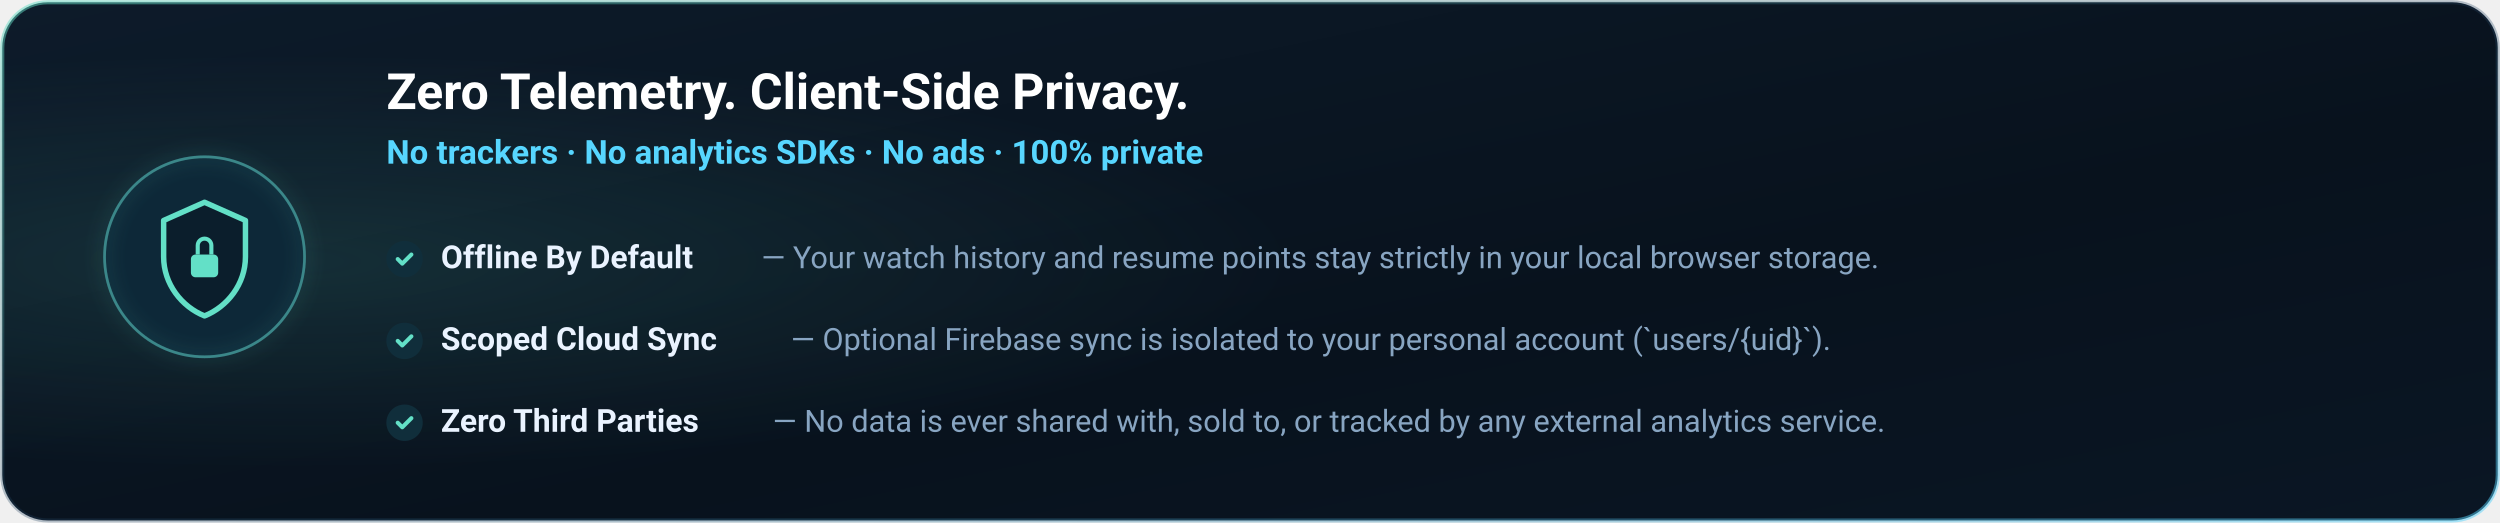
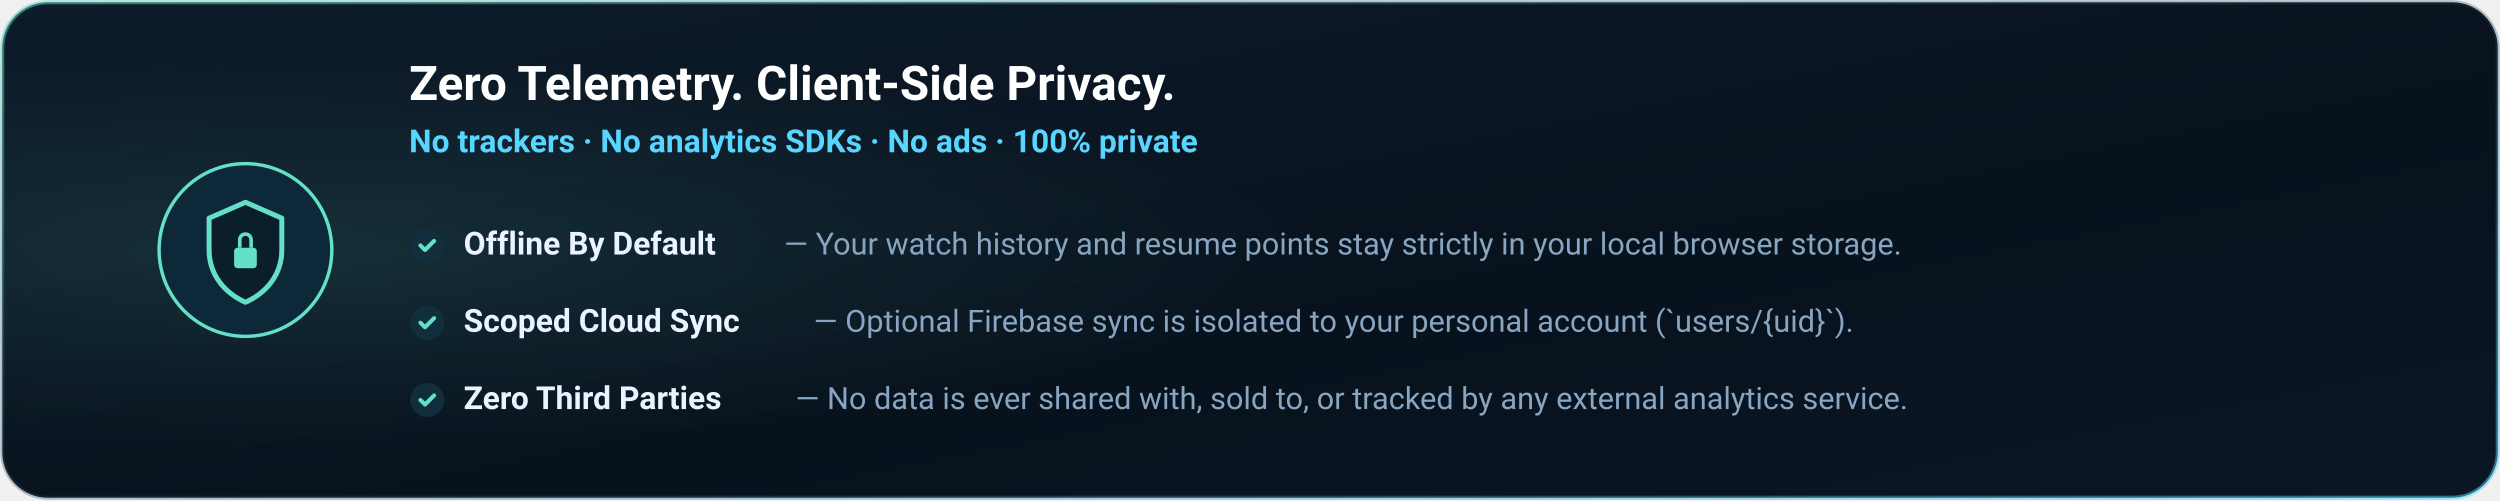
- <svg xmlns="http://www.w3.org/2000/svg" width="1100" height="230" viewBox="0 0 1100 230" role="img" aria-labelledby="priv-title priv-desc">
+ <svg xmlns="http://www.w3.org/2000/svg" width="1100" height="220" viewBox="0 0 1100 220" overflow="hidden" role="img" aria-labelledby="priv-title priv-desc">
  <defs>
    <linearGradient id="priv-bg" x1="0" y1="0" x2="1" y2="1">
      <stop offset="0%" stop-color="#0d1b2a" />
      <stop offset="60%" stop-color="#08121d" />
      <stop offset="100%" stop-color="#0a1624" />
    </linearGradient>
    <linearGradient id="priv-border" x1="0" y1="0" x2="1" y2="1">
      <stop offset="0%" stop-color="#63e0c7" stop-opacity="0.5" />
      <stop offset="50%" stop-color="#23425f" stop-opacity="0.3" />
      <stop offset="100%" stop-color="#57d6ff" stop-opacity="0.5" />
    </linearGradient>
    <radialGradient id="priv-glow" cx="12%" cy="50%" r="40%">
      <stop offset="0%" stop-color="#63e0c7" stop-opacity="0.12" />
      <stop offset="100%" stop-color="#63e0c7" stop-opacity="0" />
    </radialGradient>
-     <filter id="p-blur" x="-30%" y="-30%" width="160%" height="160%">
-       <feGaussianBlur stdDeviation="4" result="blur" />
-       <feComposite in="SourceGraphic" in2="blur" operator="over" />
-     </filter>
+     <clipPath id="card-clip">
+       <rect x="1" y="1" width="1098" height="218" rx="20" />
+     </clipPath>
  </defs>
  <style>
    text { font-family: -apple-system, BlinkMacSystemFont, "Segoe UI", Roboto, Helvetica, Arial, sans-serif; }
-     @keyframes shieldPulse {
-       0%, 100% { transform: scale(1); opacity: 0.85; }
-       50% { transform: scale(1.08); opacity: 1; }
+     @keyframes haloGlow {
+       0%, 100% { stroke-opacity: 0.3; }
+       50% { stroke-opacity: 0.85; }
    }
-     @keyframes scanStreak {
-       0% { transform: translateX(-400px); }
-       100% { transform: translateX(1100px); }
+     @keyframes lockBreathe {
+       0%, 100% { opacity: 0.85; }
+       50% { opacity: 1; }
    }
-     .shield-anim { animation: shieldPulse 3.5s ease-in-out infinite; transform-origin: 75px 115px; }
-     @media (prefers-reduced-motion: reduce) { .shield-anim { animation: none; } }
+     .halo-anim { animation: haloGlow 3s ease-in-out infinite; }
+     .shield-icon { animation: lockBreathe 3s ease-in-out infinite; }
+     @media (prefers-reduced-motion: reduce) {
+       .halo-anim, .shield-icon { animation: none !important; }
+     }
  </style>
-   <rect x="1" y="1" width="1098" height="228" rx="20" fill="url(#priv-bg)" stroke="url(#priv-border)" stroke-width="1.8" />
-   <rect x="1" y="1" width="1098" height="228" rx="20" fill="url(#priv-glow)" />
-   <g class="shield-anim" transform="translate(42, 65)">
-     <circle cx="48" cy="48" r="44" fill="#0d2838" stroke="#1f4b5f" stroke-width="1.2" />
-     <circle cx="48" cy="48" r="44" fill="none" stroke="#63e0c7" stroke-width="1.2" opacity="0.4" filter="url(#p-blur)" />
-     <path d="M 48 24 L 66 32 V 48 C 66 60 58 70 48 74 C 38 70 30 60 30 48 V 32 Z" fill="#0b1e2c" stroke="#63e0c7" stroke-width="2.4" stroke-linejoin="round" />
-     <rect x="42" y="47" width="12" height="10" rx="2" fill="#63e0c7" />
-     <path d="M 45 47 V 43 A 3 3 0 0 1 51 43 V 47" fill="none" stroke="#63e0c7" stroke-width="1.8" />
-   </g>
-   <g transform="translate(170, 48)">
-     <text x="0" y="0" fill="#ffffff" font-size="22" font-weight="700">Zero Telemetry. Client-Side Privacy.</text>
-     <text x="0" y="24" fill="#57d6ff" font-size="14.5" font-weight="600">No trackers · No analytics SDKs · No ads · 100% private</text>
-   </g>
-   <g transform="translate(170, 108)">
-     <g transform="translate(0, 0)">
-       <circle cx="8" cy="6" r="8" fill="#102e3b" />
-       <path d="M 5 6 L 7 8 L 11 4" fill="none" stroke="#63e0c7" stroke-width="1.8" stroke-linecap="round" stroke-linejoin="round" />
-       <text x="24" y="10" fill="#eaf3ff" font-size="14" font-weight="600">Offline By Default</text>
-       <text x="165" y="10" fill="#88a5c2" font-size="13.5">— Your watch history and resume points stay strictly in your local browser storage.</text>
+   <g clip-path="url(#card-clip)">
+     <rect x="1" y="1" width="1098" height="218" rx="20" fill="url(#priv-bg)" />
+     <rect x="1" y="1" width="1098" height="218" rx="20" fill="url(#priv-glow)" />
+     <g transform="translate(60, 62)">
+       <circle cx="48" cy="48" r="38" fill="#0d2838" stroke="#1f4b5f" stroke-width="1.2" />
+       <circle cx="48" cy="48" r="38" fill="none" stroke="#63e0c7" stroke-width="1.5" class="halo-anim" />
+       <g class="shield-icon">
+         <path d="M 48 27 L 64 34 V 48 C 64 59 57 67 48 71 C 39 67 32 59 32 48 V 34 Z" fill="#0b1e2c" stroke="#63e0c7" stroke-width="2.2" stroke-linejoin="round" />
+         <rect x="43" y="47" width="10" height="9" rx="1.5" fill="#63e0c7" />
+         <path d="M 45.5 47 V 43.5 A 2.5 2.5 0 0 1 50.5 43.5 V 47" fill="none" stroke="#63e0c7" stroke-width="1.6" />
+       </g>
    </g>
-     <g transform="translate(0, 36)">
-       <circle cx="8" cy="6" r="8" fill="#102e3b" />
-       <path d="M 5 6 L 7 8 L 11 4" fill="none" stroke="#63e0c7" stroke-width="1.8" stroke-linecap="round" stroke-linejoin="round" />
-       <text x="24" y="10" fill="#eaf3ff" font-size="14" font-weight="600">Scoped Cloud Sync</text>
-       <text x="178" y="10" fill="#88a5c2" font-size="13.5">— Optional Firebase sync is isolated to your personal account (`users/{uid}`).</text>
+     <g transform="translate(180, 44)">
+       <text x="0" y="0" fill="#ffffff" font-size="21" font-weight="700">Zero Telemetry. Client-Side Privacy.</text>
+       <text x="0" y="23" fill="#57d6ff" font-size="14" font-weight="600">No trackers · No analytics SDKs · No ads · 100% private</text>
    </g>
-     <g transform="translate(0, 72)">
-       <circle cx="8" cy="6" r="8" fill="#102e3b" />
-       <path d="M 5 6 L 7 8 L 11 4" fill="none" stroke="#63e0c7" stroke-width="1.8" stroke-linecap="round" stroke-linejoin="round" />
-       <text x="24" y="10" fill="#eaf3ff" font-size="14" font-weight="600">Zero Third Parties</text>
-       <text x="170" y="10" fill="#88a5c2" font-size="13.5">— No data is ever shared with, sold to, or tracked by any external analytics service.</text>
+     <g transform="translate(180, 102)">
+       <g transform="translate(0, 0)">
+         <circle cx="8" cy="6" r="7.5" fill="#102e3b" />
+         <path d="M 5 6 L 7 8 L 11 4" fill="none" stroke="#63e0c7" stroke-width="1.8" stroke-linecap="round" stroke-linejoin="round" />
+         <text x="24" y="10" fill="#eaf3ff" font-size="14" font-weight="600">Offline By Default</text>
+         <text x="165" y="10" fill="#88a5c2" font-size="13.5">— Your watch history and resume points stay strictly in your local browser storage.</text>
+       </g>
+       <g transform="translate(0, 34)">
+         <circle cx="8" cy="6" r="7.5" fill="#102e3b" />
+         <path d="M 5 6 L 7 8 L 11 4" fill="none" stroke="#63e0c7" stroke-width="1.8" stroke-linecap="round" stroke-linejoin="round" />
+         <text x="24" y="10" fill="#eaf3ff" font-size="14" font-weight="600">Scoped Cloud Sync</text>
+         <text x="178" y="10" fill="#88a5c2" font-size="13.5">— Optional Firebase sync is isolated to your personal account (`users/{uid}`).</text>
+       </g>
+       <g transform="translate(0, 68)">
+         <circle cx="8" cy="6" r="7.5" fill="#102e3b" />
+         <path d="M 5 6 L 7 8 L 11 4" fill="none" stroke="#63e0c7" stroke-width="1.8" stroke-linecap="round" stroke-linejoin="round" />
+         <text x="24" y="10" fill="#eaf3ff" font-size="14" font-weight="600">Zero Third Parties</text>
+         <text x="170" y="10" fill="#88a5c2" font-size="13.5">— No data is ever shared with, sold to, or tracked by any external analytics service.</text>
+       </g>
    </g>
  </g>
+   <rect x="1" y="1" width="1098" height="218" rx="20" fill="none" stroke="url(#priv-border)" stroke-width="1.8" />
</svg>
